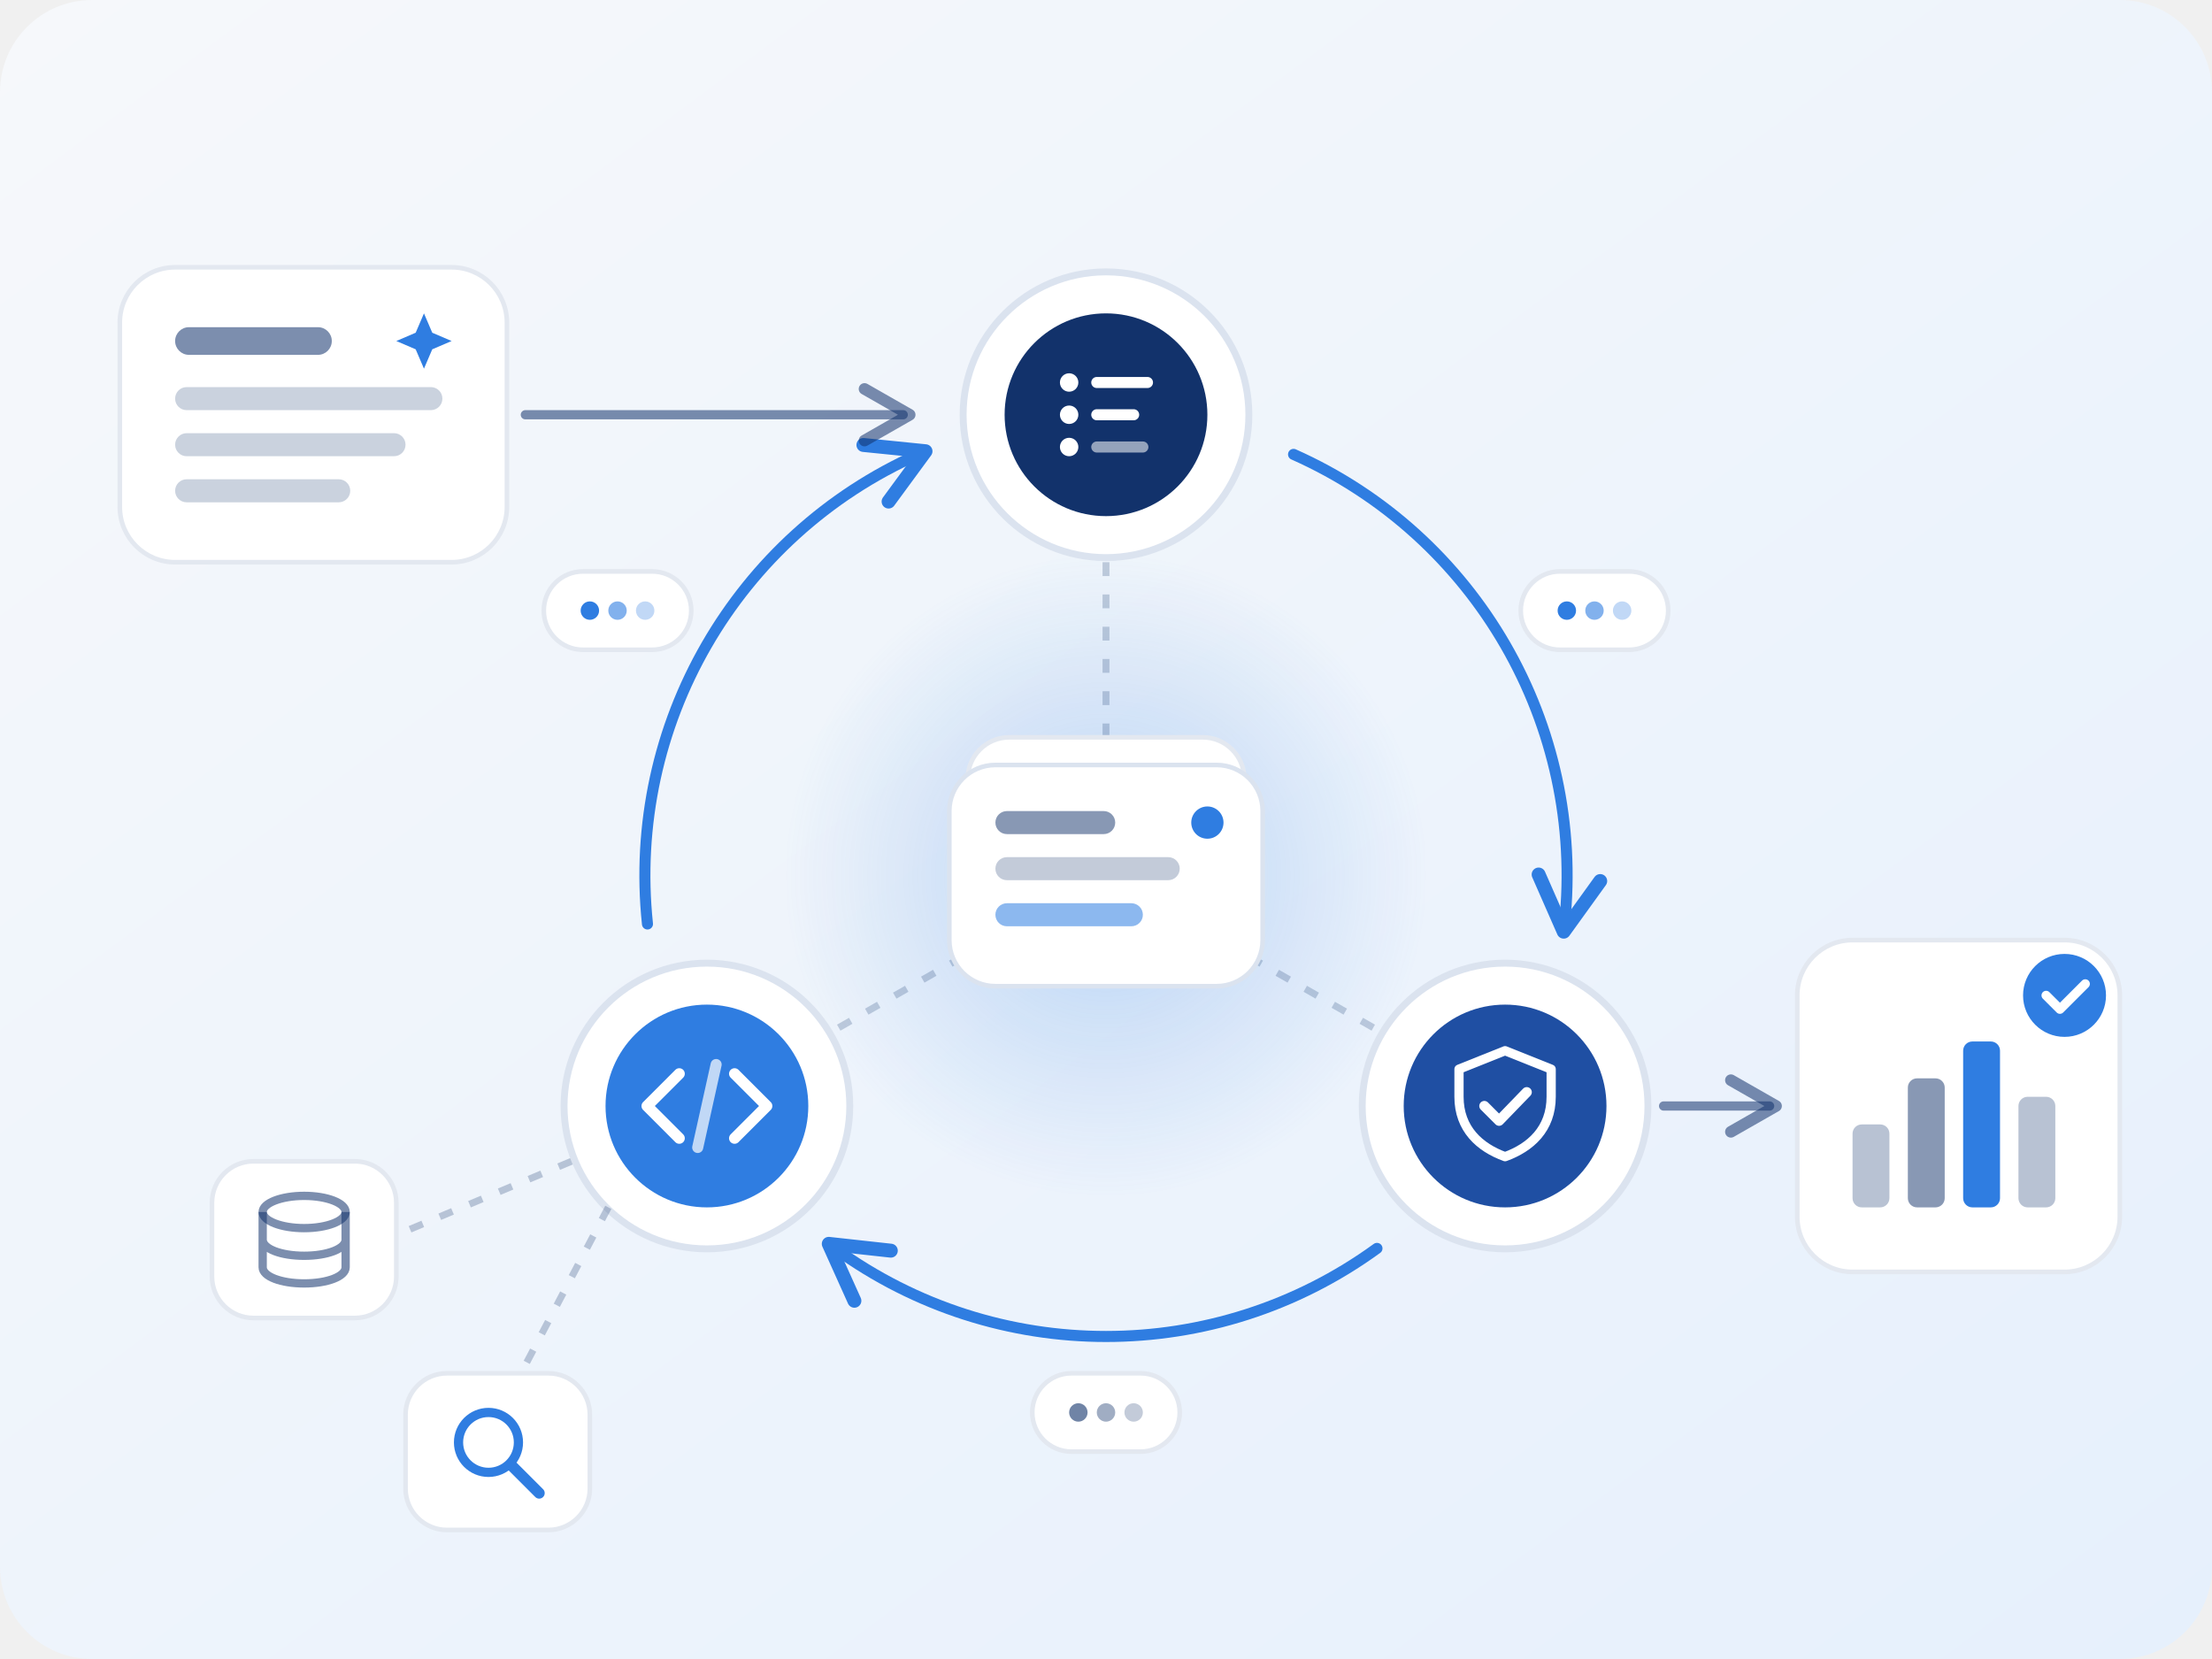
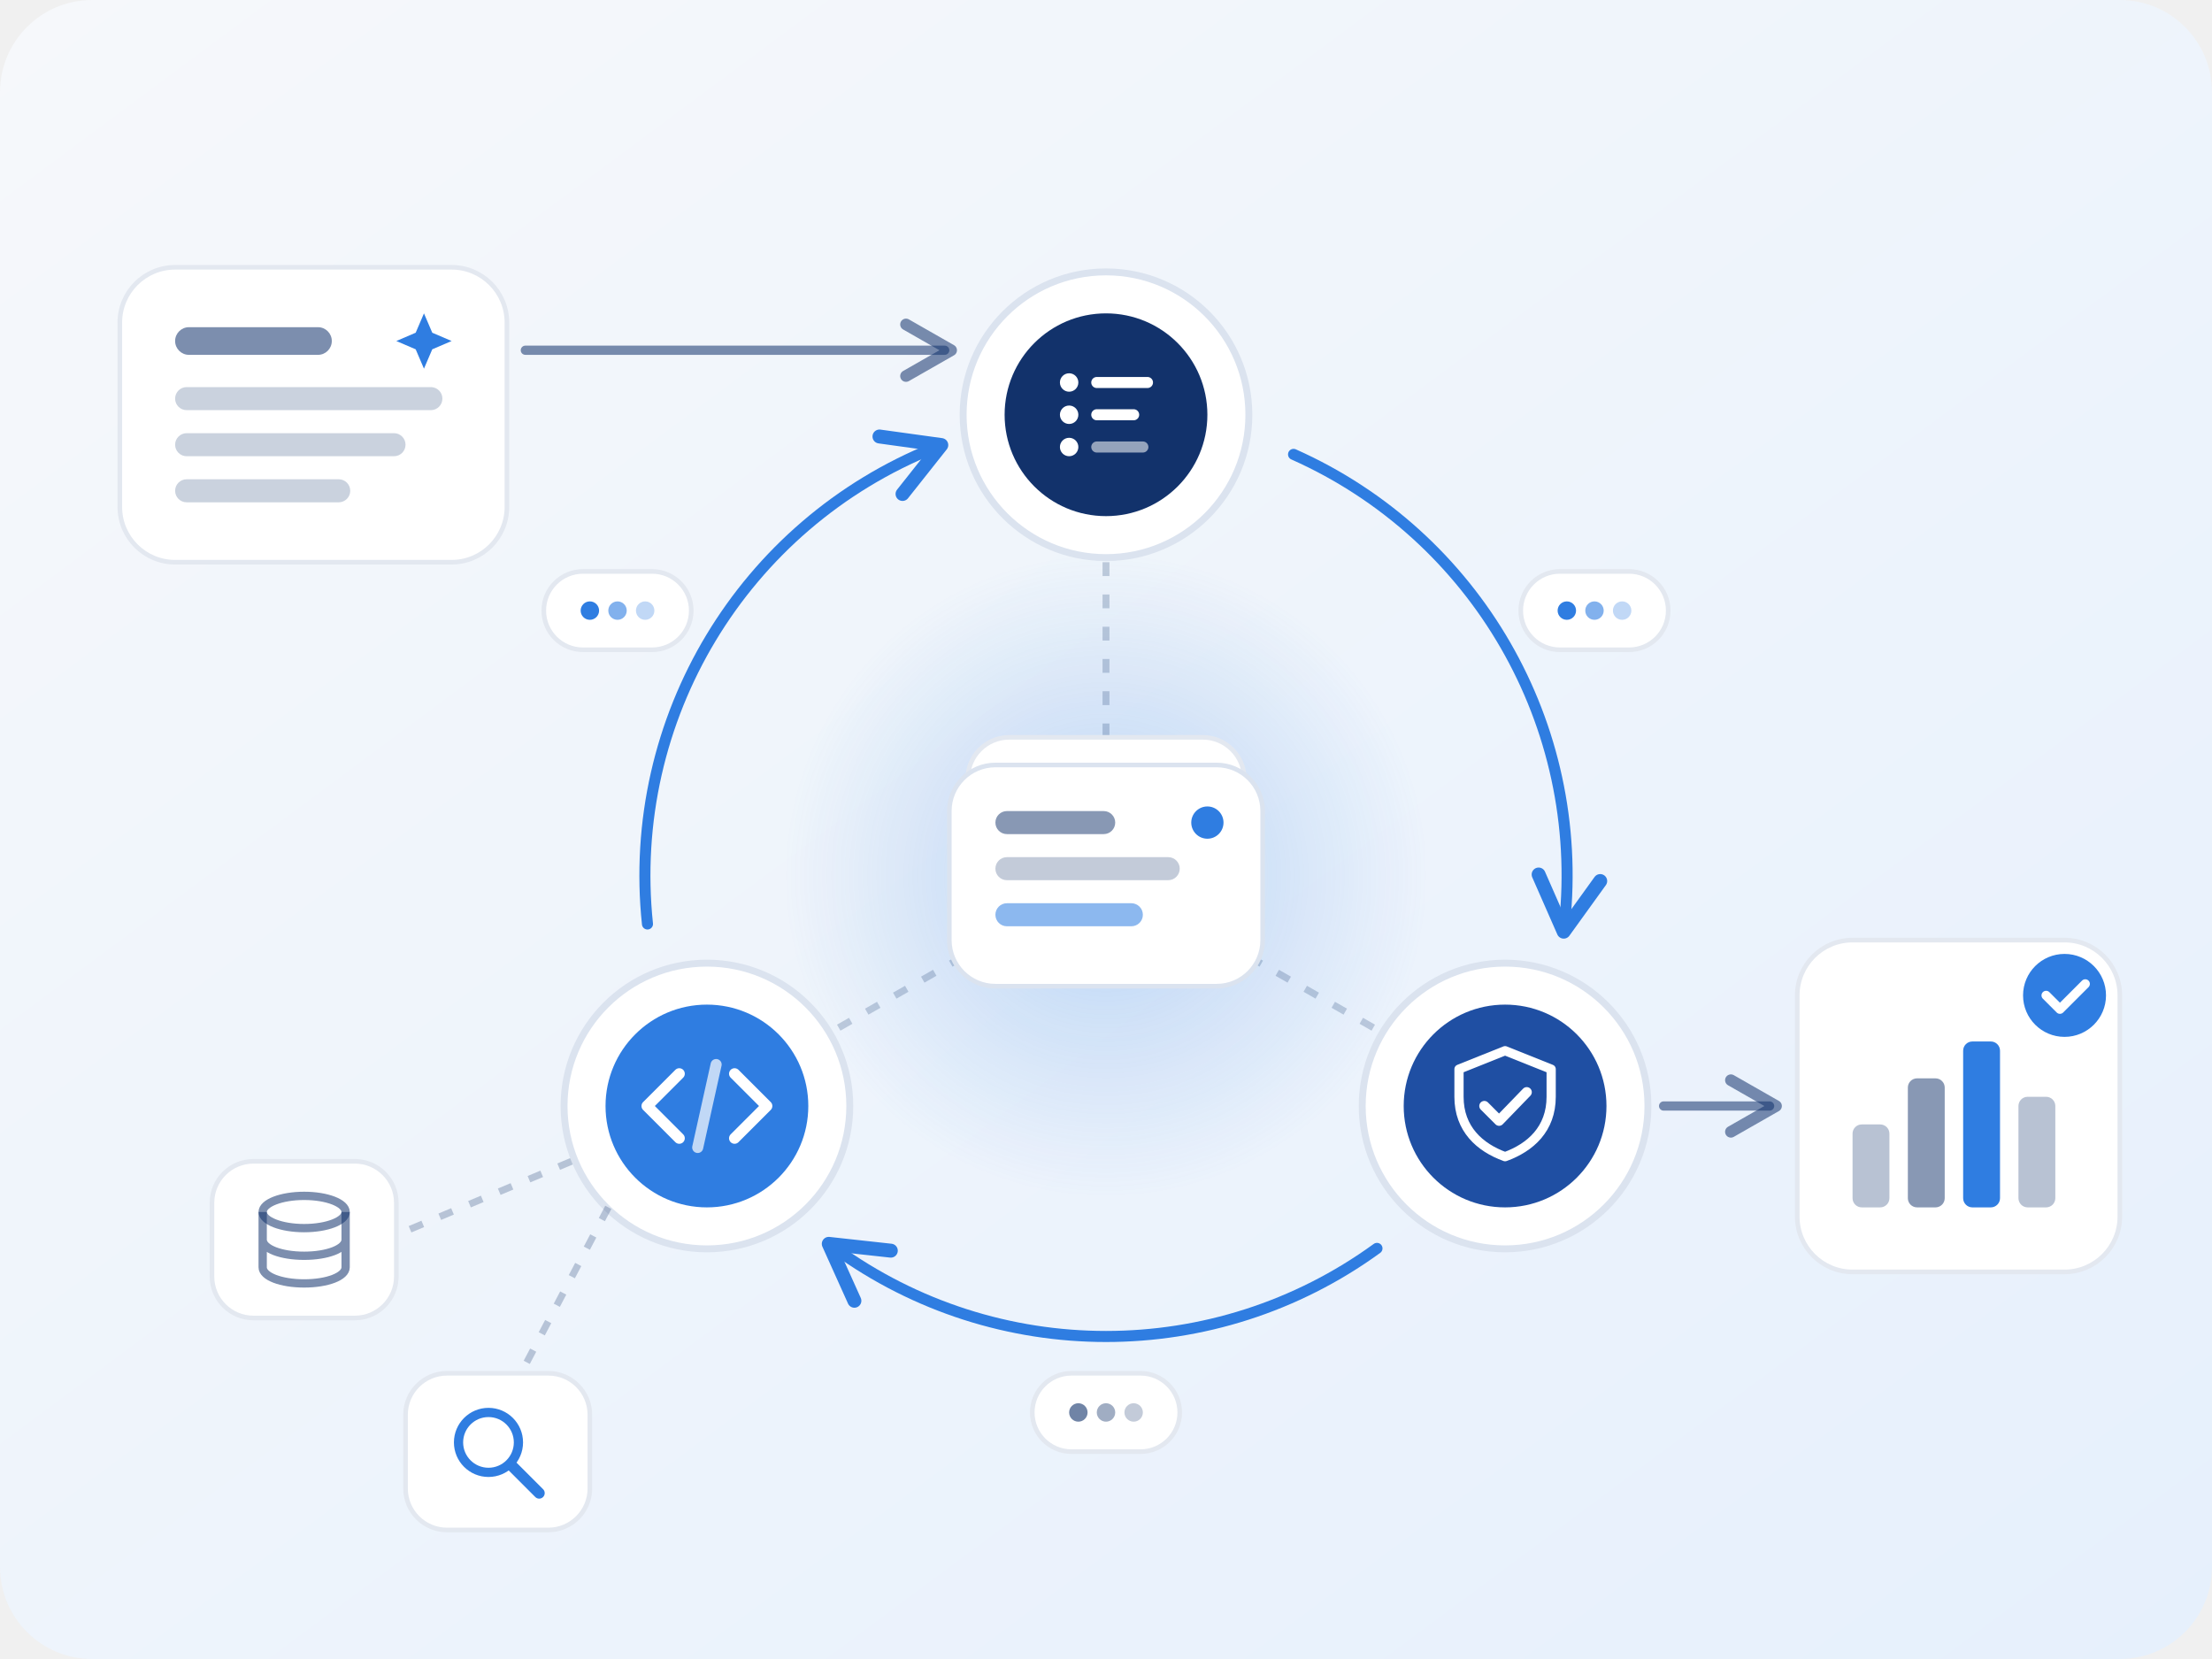
<svg xmlns="http://www.w3.org/2000/svg" viewBox="0 0 480 360" role="img" aria-label="Multi-agent collaboration: planner, executor and verifier agents iterating over a shared memory">
  <defs>
    <linearGradient id="bg" x1="0" y1="0" x2="1" y2="1">
      <stop offset="0" stop-color="#f6f8fb" />
      <stop offset="1" stop-color="#e6f0fc" />
    </linearGradient>
    <radialGradient id="glow">
      <stop offset="0" stop-color="#2f7de1" stop-opacity=".28" />
      <stop offset="1" stop-color="#2f7de1" stop-opacity="0" />
    </radialGradient>
    <marker id="arr" viewBox="0 0 10 10" refX="7" refY="5" markerWidth="7" markerHeight="7" orient="auto">
      <path d="M1 1l7 4-7 4" fill="none" stroke="#2f7de1" stroke-width="1.8" stroke-linecap="round" stroke-linejoin="round" />
    </marker>
    <marker id="arrN" viewBox="0 0 10 10" refX="7" refY="5" markerWidth="7" markerHeight="7" orient="auto">
      <path d="M1 1l7 4-7 4" fill="none" stroke="#12326b" stroke-opacity=".55" stroke-width="1.8" stroke-linecap="round" stroke-linejoin="round" />
    </marker>
  </defs>
  <rect width="480" height="360" rx="20" fill="url(#bg)" />
  <circle cx="240" cy="190" r="70" fill="url(#glow)" />
  <g stroke="#12326b" stroke-opacity=".22" stroke-width="1.5" stroke-dasharray="3 4">
    <path d="M240 122V166" />
    <path d="M182 223L210 207" />
    <path d="M298 223L270 207" />
  </g>
  <g transform="translate(206 166)">
    <rect x="4" y="-6" width="60" height="44" rx="9" fill="#fff" stroke="#e3e8f0" />
    <rect width="68" height="48" rx="10" fill="#fff" stroke="#dbe3ef" />
    <rect x="10" y="10" width="26" height="5" rx="2.5" fill="#12326b" fill-opacity=".5" />
    <rect x="10" y="20" width="40" height="5" rx="2.5" fill="#12326b" fill-opacity=".25" />
    <rect x="10" y="30" width="32" height="5" rx="2.5" fill="#2f7de1" fill-opacity=".55" />
    <circle cx="56" cy="12.5" r="3.5" fill="#2f7de1" />
  </g>
  <g fill="none" stroke="#2f7de1" stroke-width="2.4" stroke-linecap="round">
    <path d="M280.7 98.6A100 100 0 0 1 339.5 200.5" marker-end="url(#arr)" />
    <path d="M298.8 270.9A100 100 0 0 1 181.2 270.9" marker-end="url(#arr)" />
-     <path d="M140.5 200.5A100 100 0 0 1 199.3 98.6" marker-end="url(#arr)" />
+     <path d="M140.5 200.5A100 100 0 0 1 202.7 97.2" marker-end="url(#arr)" />
  </g>
  <g transform="translate(330 124)">
    <rect width="32" height="17" rx="8.5" fill="#fff" stroke="#e3e8f0" />
    <circle cx="10" cy="8.5" r="2" fill="#2f7de1" />
    <circle cx="16" cy="8.5" r="2" fill="#2f7de1" fill-opacity=".6" />
    <circle cx="22" cy="8.5" r="2" fill="#2f7de1" fill-opacity=".3" />
  </g>
  <g transform="translate(224 298)">
    <rect width="32" height="17" rx="8.5" fill="#fff" stroke="#e3e8f0" />
    <circle cx="10" cy="8.5" r="2" fill="#12326b" fill-opacity=".6" />
    <circle cx="16" cy="8.5" r="2" fill="#12326b" fill-opacity=".4" />
    <circle cx="22" cy="8.5" r="2" fill="#12326b" fill-opacity=".25" />
  </g>
  <g transform="translate(118 124)">
    <rect width="32" height="17" rx="8.5" fill="#fff" stroke="#e3e8f0" />
    <circle cx="10" cy="8.5" r="2" fill="#2f7de1" />
    <circle cx="16" cy="8.5" r="2" fill="#2f7de1" fill-opacity=".6" />
    <circle cx="22" cy="8.5" r="2" fill="#2f7de1" fill-opacity=".3" />
  </g>
  <g transform="translate(240 90)">
    <circle r="31" fill="#fff" stroke="#dbe3ef" stroke-width="1.5" />
    <circle r="22" fill="#12326b" />
    <g fill="#fff">
      <circle cx="-8" cy="-7" r="2" />
      <circle cx="-8" cy="0" r="2" />
      <circle cx="-8" cy="7" r="2" />
    </g>
    <g stroke="#fff" stroke-width="2.4" stroke-linecap="round">
      <path d="M-2 -7h11" />
      <path d="M-2 0h8" />
      <path d="M-2 7h10" stroke-opacity=".55" />
    </g>
  </g>
  <g transform="translate(153.4 240)">
    <circle r="31" fill="#fff" stroke="#dbe3ef" stroke-width="1.5" />
    <circle r="22" fill="#2f7de1" />
    <g fill="none" stroke="#fff" stroke-width="2.4" stroke-linecap="round" stroke-linejoin="round">
      <path d="M-6 -7l-7 7 7 7" />
      <path d="M6 -7l7 7-7 7" />
      <path d="M2 -9l-4 18" stroke-opacity=".7" />
    </g>
  </g>
  <g transform="translate(326.6 240)">
    <circle r="31" fill="#fff" stroke="#dbe3ef" stroke-width="1.5" />
    <circle r="22" fill="#1f4fa3" />
    <path d="M0 -12l10 4v6c0 7-4.5 11-10 13-5.5-2-10-6-10-13v-6z" fill="none" stroke="#fff" stroke-width="2" stroke-linejoin="round" />
    <path d="M-4.5 0l3.2 3.2 6-6.2" fill="none" stroke="#fff" stroke-width="2.2" stroke-linecap="round" stroke-linejoin="round" />
  </g>
  <g stroke="#12326b" stroke-opacity=".25" stroke-width="1.5" stroke-dasharray="3 4" fill="none">
    <path d="M124 252L86 268" />
    <path d="M132 262L112 300" />
  </g>
  <g transform="translate(46 252)">
    <rect width="40" height="34" rx="9" fill="#fff" stroke="#e3e8f0" />
    <ellipse cx="20" cy="11" rx="9" ry="3.5" fill="none" stroke="#12326b" stroke-opacity=".55" stroke-width="1.8" />
    <path d="M11 11v12c0 2 4 3.5 9 3.5s9-1.5 9-3.5V11M11 17c0 2 4 3.5 9 3.5s9-1.5 9-3.5" fill="none" stroke="#12326b" stroke-opacity=".55" stroke-width="1.8" />
  </g>
  <g transform="translate(88 298)">
    <rect width="40" height="34" rx="9" fill="#fff" stroke="#e3e8f0" />
    <circle cx="18" cy="15" r="6.5" fill="none" stroke="#2f7de1" stroke-width="2" />
    <path d="M23 20l6 6" stroke="#2f7de1" stroke-width="2.4" stroke-linecap="round" />
  </g>
  <g transform="translate(26 58)">
    <rect width="84" height="64" rx="12" fill="#fff" stroke="#e3e8f0" />
    <rect x="12" y="13" width="34" height="6" rx="3" fill="#12326b" fill-opacity=".55" />
    <rect x="12" y="26" width="58" height="5" rx="2.5" fill="#12326b" fill-opacity=".22" />
    <rect x="12" y="36" width="50" height="5" rx="2.5" fill="#12326b" fill-opacity=".22" />
    <rect x="12" y="46" width="38" height="5" rx="2.5" fill="#12326b" fill-opacity=".22" />
    <path d="M66 10l1.8 4.2 4.2 1.8-4.2 1.8-1.8 4.2-1.8-4.2-4.2-1.8 4.2-1.8z" fill="#2f7de1" />
  </g>
-   <path d="M114 90H196" fill="none" stroke="#12326b" stroke-opacity=".55" stroke-width="2" stroke-linecap="round" marker-end="url(#arrN)" />
+   <path d="M114 76H205" fill="none" stroke="#12326b" stroke-opacity=".55" stroke-width="2" stroke-linecap="round" marker-end="url(#arrN)" />
  <path d="M361 240H384" fill="none" stroke="#12326b" stroke-opacity=".55" stroke-width="2" stroke-linecap="round" marker-end="url(#arrN)" />
  <g transform="translate(390 204)">
    <rect width="70" height="72" rx="12" fill="#fff" stroke="#e3e8f0" />
    <rect x="12" y="40" width="8" height="18" rx="2" fill="#12326b" fill-opacity=".3" />
    <rect x="24" y="30" width="8" height="28" rx="2" fill="#12326b" fill-opacity=".5" />
    <rect x="36" y="22" width="8" height="36" rx="2" fill="#2f7de1" />
    <rect x="48" y="34" width="8" height="24" rx="2" fill="#12326b" fill-opacity=".3" />
    <circle cx="58" cy="12" r="9" fill="#2f7de1" />
    <path d="M54 12l3 3 5.5-5.5" fill="none" stroke="#fff" stroke-width="2" stroke-linecap="round" stroke-linejoin="round" />
  </g>
</svg>
